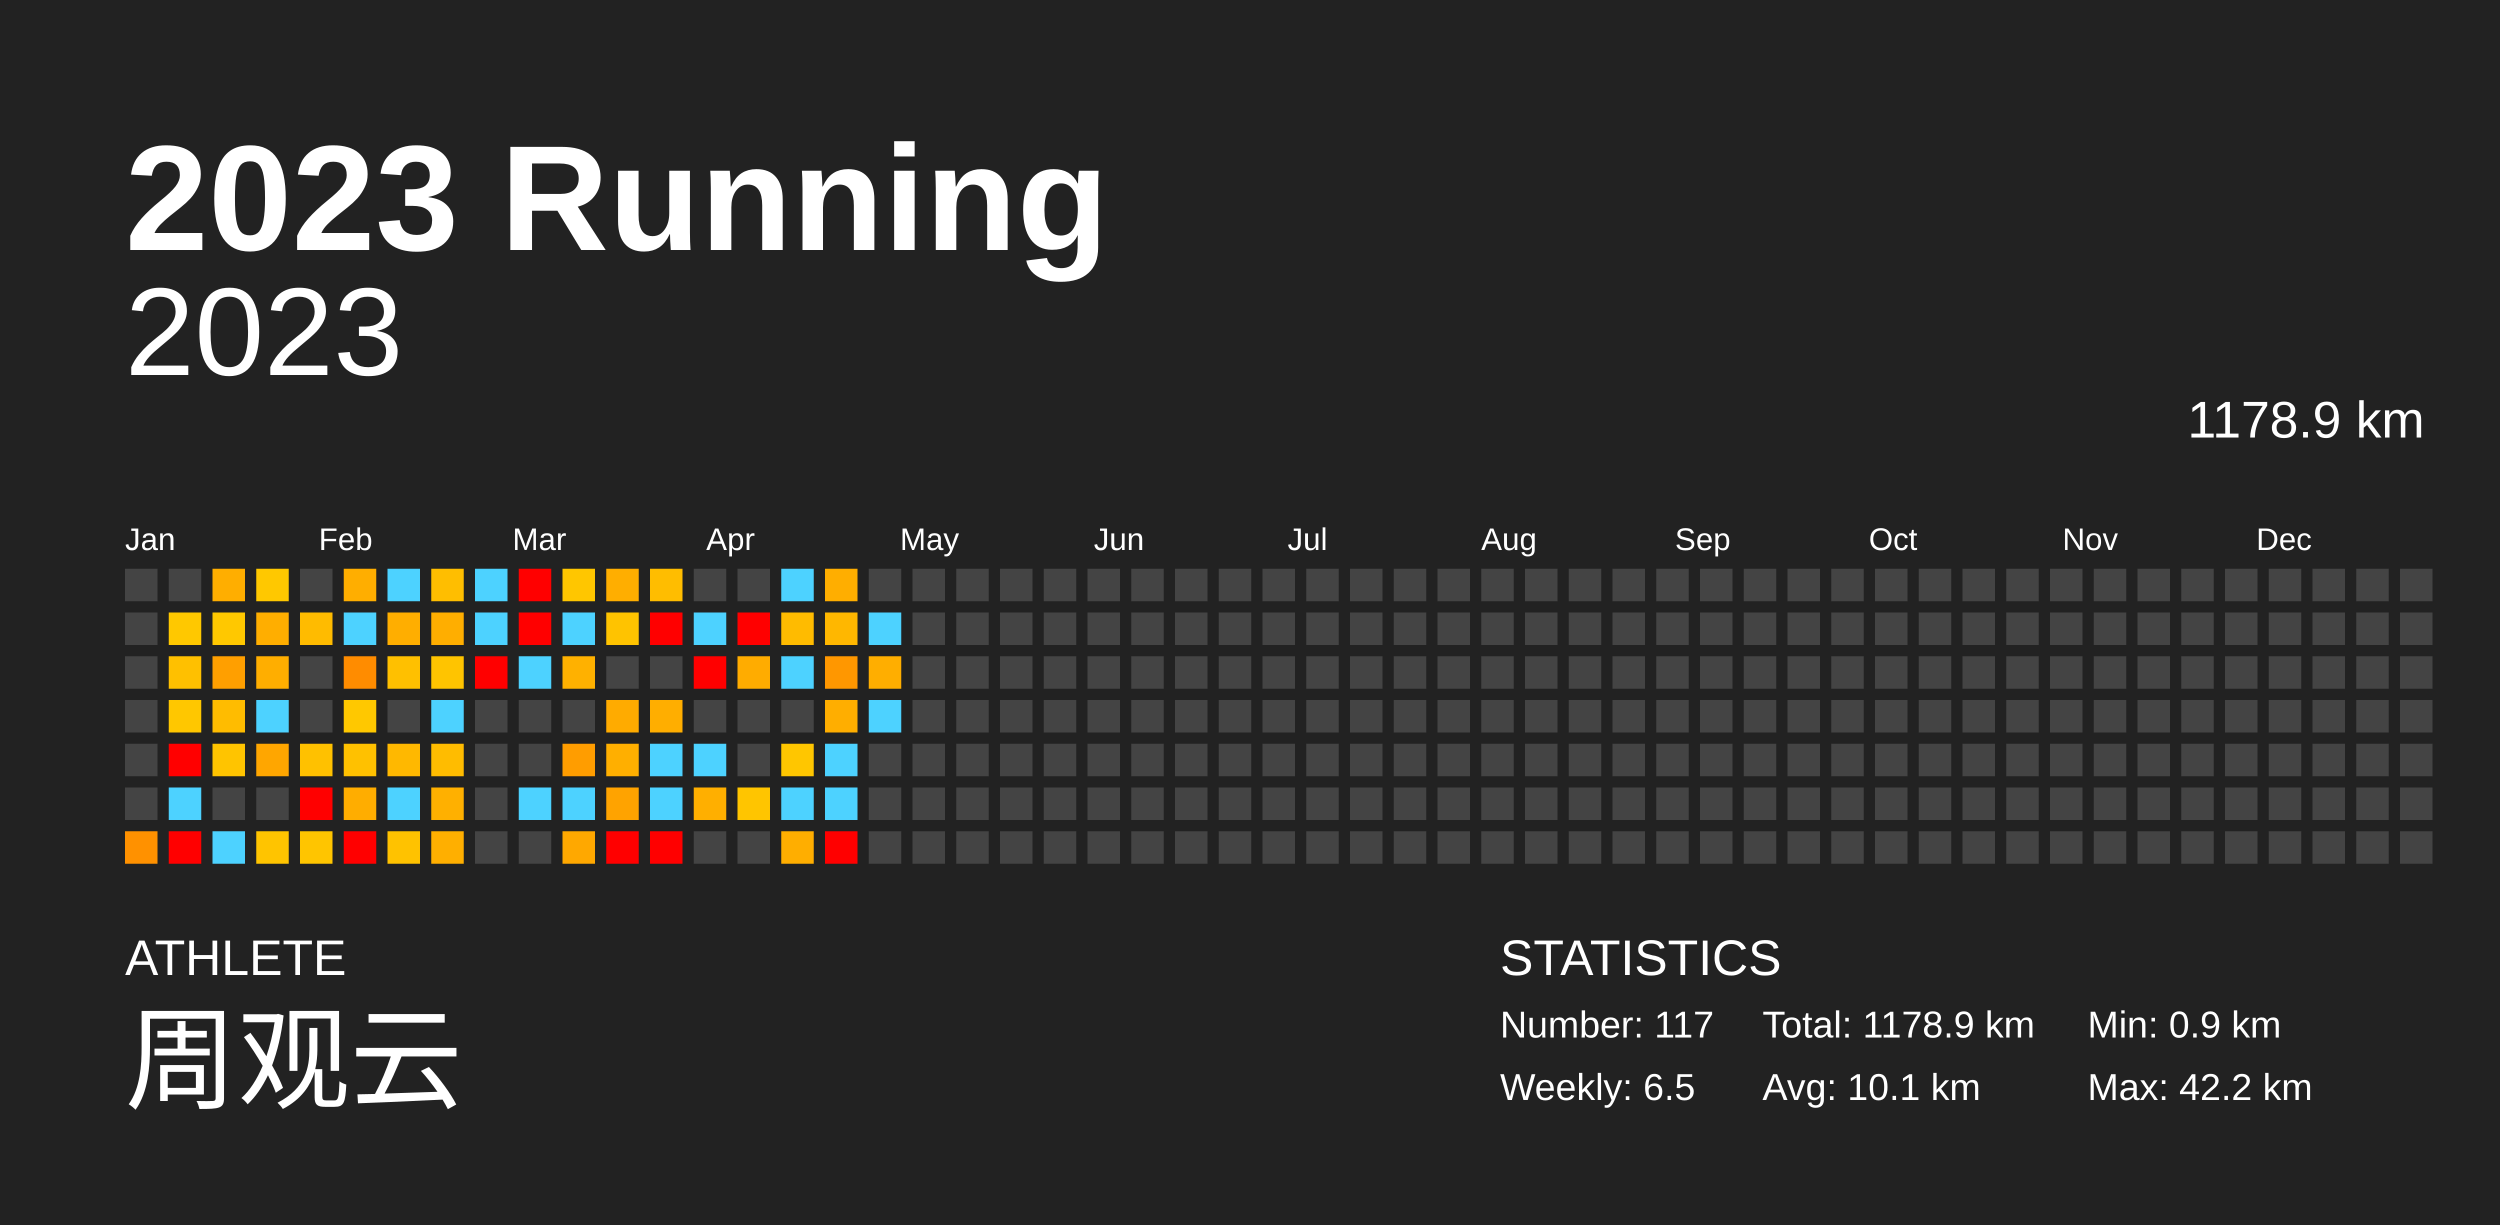
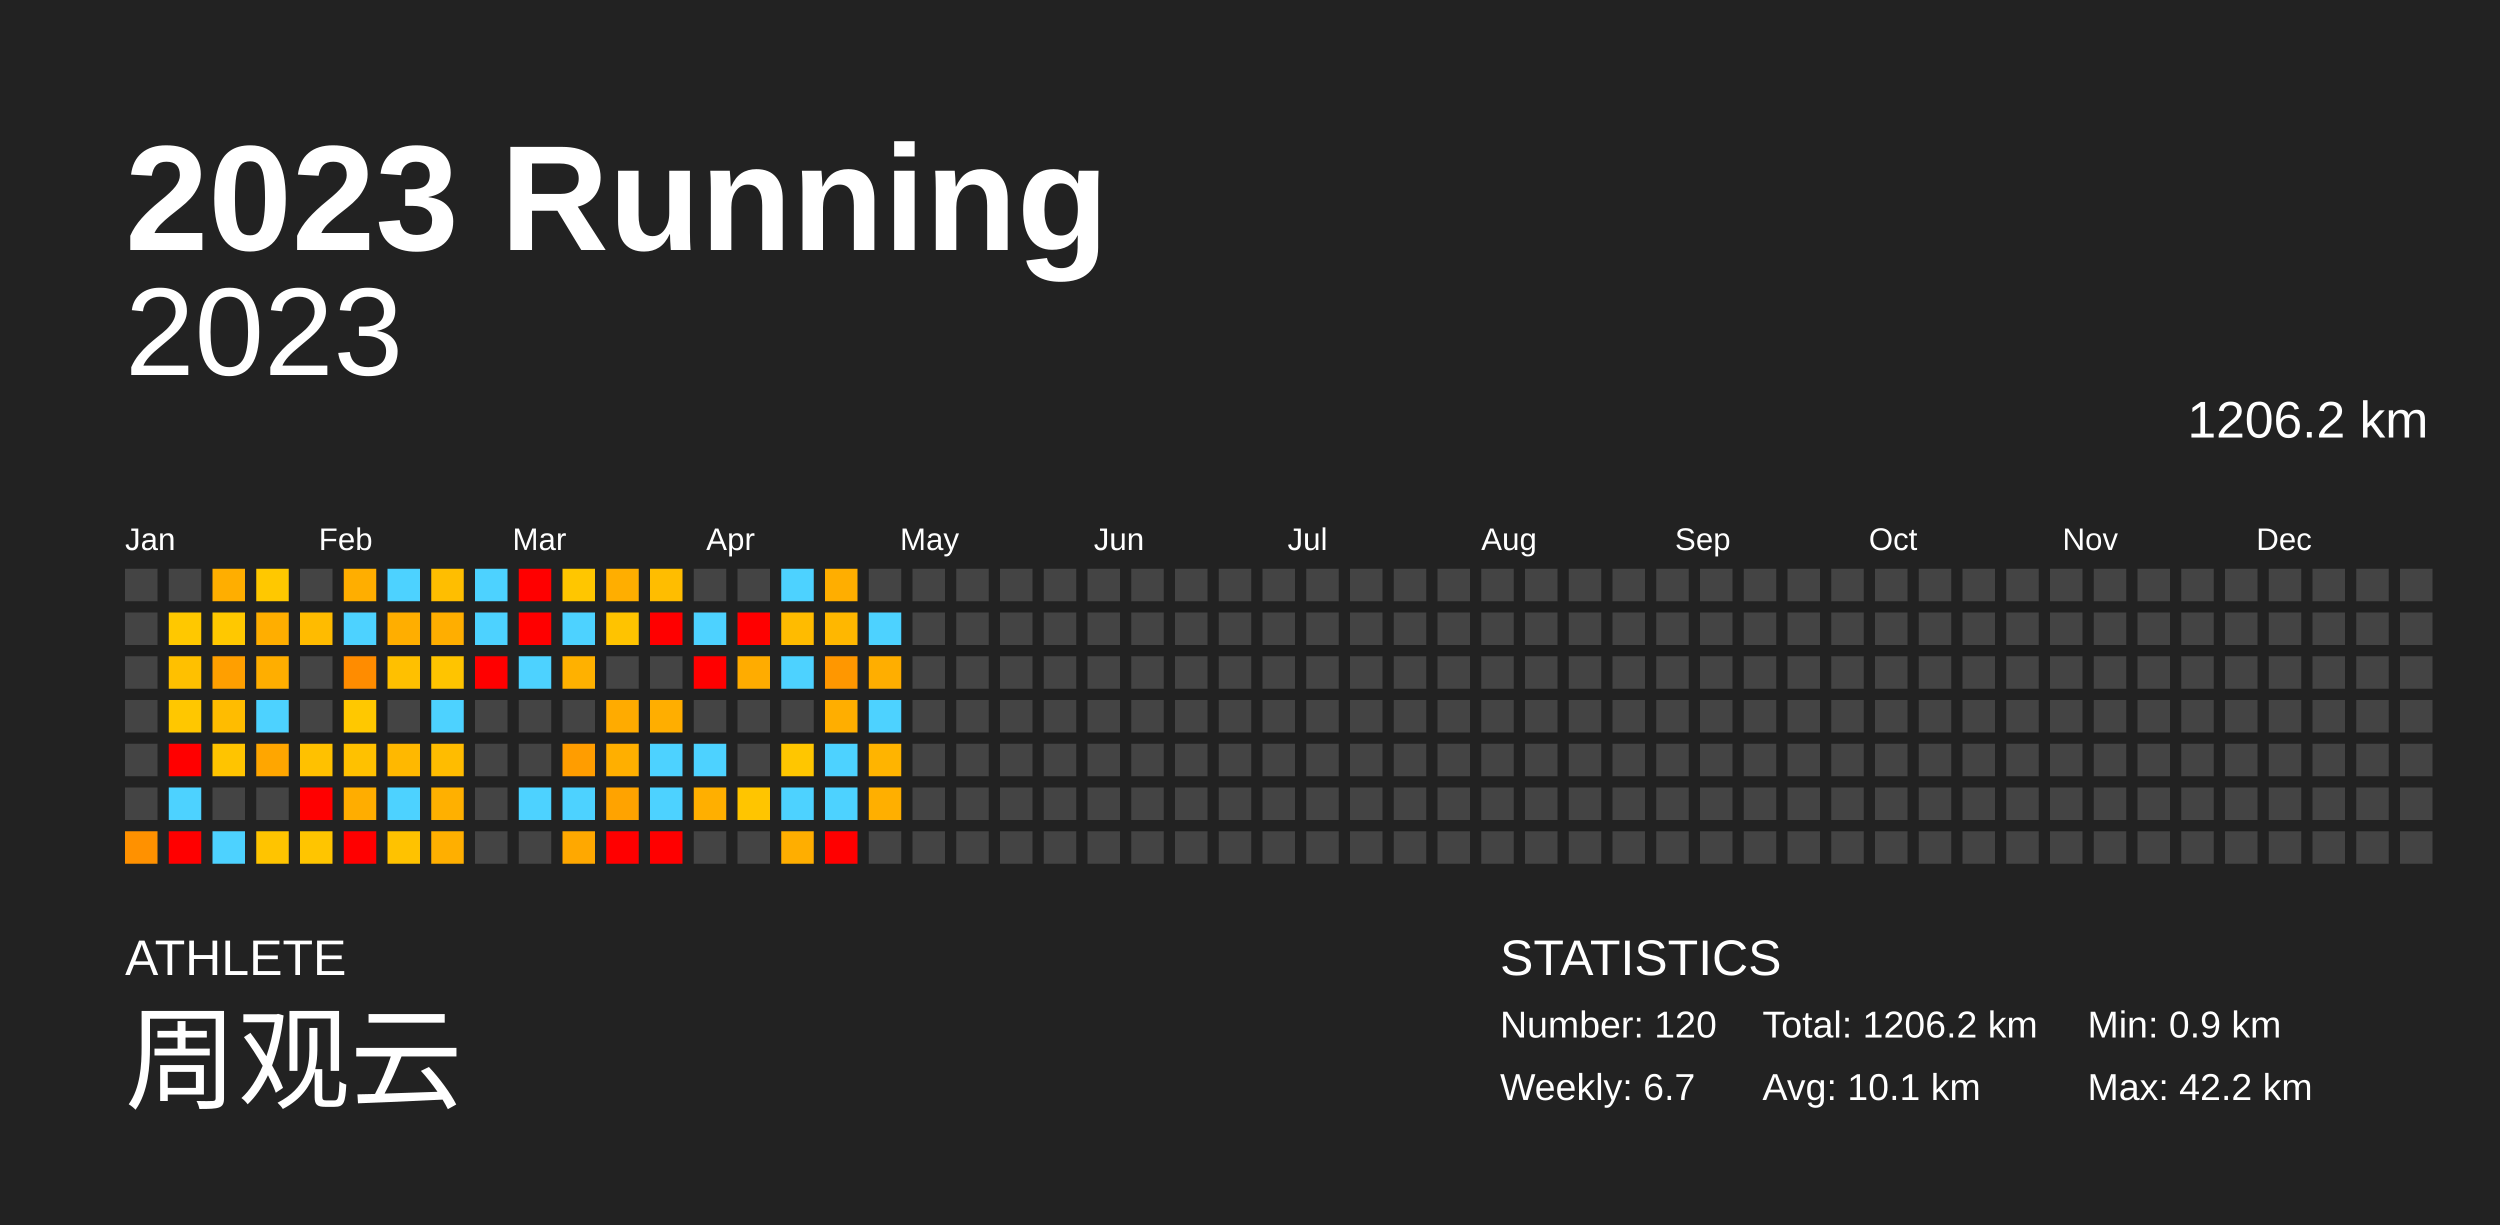
<svg xmlns="http://www.w3.org/2000/svg" baseProfile="full" height="98mm" version="1.1" viewBox="0,0,200,98" width="200mm">
  <defs />
  <rect fill="#222222" height="98" width="200" x="0" y="0" />
  <text fill="#FFFFFF" style="font-size:12px; font-family:Arial; font-weight:bold;" x="10" y="20">2023 Running</text>
  <text fill="#FFFFFF" style="font-size:4px; font-family:Arial" x="10" y="78">ATHLETE</text>
  <text fill="#FFFFFF" style="font-size:9px; font-family:Arial" x="10" y="88">周观云</text>
  <text fill="#FFFFFF" style="font-size:4px; font-family:Arial" x="120" y="78">STATISTICS</text>
-   <text fill="#FFFFFF" style="font-size:3px; font-family:Arial" x="120" y="83">Number: 117</text>
-   <text fill="#FFFFFF" style="font-size:3px; font-family:Arial" x="120" y="88">Weekly: 6.5</text>
-   <text fill="#FFFFFF" style="font-size:3px; font-family:Arial" x="141" y="83">Total: 1178.9 km</text>
+   <text fill="#FFFFFF" style="font-size:3px; font-family:Arial" x="120" y="83">Number: 120</text>
+   <text fill="#FFFFFF" style="font-size:3px; font-family:Arial" x="120" y="88">Weekly: 6.7</text>
+   <text fill="#FFFFFF" style="font-size:3px; font-family:Arial" x="141" y="83">Total: 1206.2 km</text>
  <text fill="#FFFFFF" style="font-size:3px; font-family:Arial" x="141" y="88">Avg: 10.1 km</text>
  <text fill="#FFFFFF" style="font-size:3px; font-family:Arial" x="167" y="83">Min: 0.9 km</text>
  <text fill="#FFFFFF" style="font-size:3px; font-family:Arial" x="167" y="88">Max: 42.2 km</text>
  <text alignment-baseline="hanging" fill="#FFFFFF" style="font-size:10.0px; font-family:Arial;" x="10" y="30">2023</text>
-   <text alignment-baseline="hanging" fill="#FFFFFF" style="font-size:4.125px; font-family:Arial;" x="175" y="35">1178.9 km</text>
+   <text alignment-baseline="hanging" fill="#FFFFFF" style="font-size:4.125px; font-family:Arial;" x="175" y="35">1206.2 km</text>
  <text fill="#FFFFFF" style="font-size:2.5px; font-family:Arial" x="10.0" y="44">Jan</text>
  <text fill="#FFFFFF" style="font-size:2.5px; font-family:Arial" x="25.5" y="44">Feb</text>
  <text fill="#FFFFFF" style="font-size:2.5px; font-family:Arial" x="41.0" y="44">Mar</text>
  <text fill="#FFFFFF" style="font-size:2.5px; font-family:Arial" x="56.5" y="44">Apr</text>
  <text fill="#FFFFFF" style="font-size:2.5px; font-family:Arial" x="72.0" y="44">May</text>
  <text fill="#FFFFFF" style="font-size:2.5px; font-family:Arial" x="87.5" y="44">Jun</text>
  <text fill="#FFFFFF" style="font-size:2.5px; font-family:Arial" x="103.0" y="44">Jul</text>
  <text fill="#FFFFFF" style="font-size:2.5px; font-family:Arial" x="118.5" y="44">Aug</text>
  <text fill="#FFFFFF" style="font-size:2.5px; font-family:Arial" x="134.0" y="44">Sep</text>
  <text fill="#FFFFFF" style="font-size:2.5px; font-family:Arial" x="149.5" y="44">Oct</text>
  <text fill="#FFFFFF" style="font-size:2.5px; font-family:Arial" x="165.0" y="44">Nov</text>
  <text fill="#FFFFFF" style="font-size:2.5px; font-family:Arial" x="180.5" y="44">Dec</text>
  <rect fill="#444444" height="2.6" width="2.6" x="10.0" y="45.5" />
  <rect fill="#444444" height="2.6" width="2.6" x="10.0" y="49.0" />
  <rect fill="#444444" height="2.6" width="2.6" x="10.0" y="52.5" />
  <rect fill="#444444" height="2.6" width="2.6" x="10.0" y="56.0" />
  <rect fill="#444444" height="2.6" width="2.6" x="10.0" y="59.5" />
  <rect fill="#444444" height="2.6" width="2.6" x="10.0" y="63.0" />
  <rect fill="#ff9100" height="2.6" width="2.6" x="10.0" y="66.5" />
  <rect fill="#444444" height="2.6" width="2.6" x="13.5" y="45.5" />
  <rect fill="#ffc800" height="2.6" width="2.6" x="13.5" y="49.0" />
  <rect fill="#ffc000" height="2.6" width="2.6" x="13.5" y="52.5" />
  <rect fill="#ffc700" height="2.6" width="2.6" x="13.5" y="56.0" />
  <rect fill="red" height="2.6" width="2.6" x="13.5" y="59.5" />
  <rect fill="#4dd2ff" height="2.6" width="2.6" x="13.5" y="63.0" />
  <rect fill="red" height="2.6" width="2.6" x="13.5" y="66.5" />
  <rect fill="#ffae00" height="2.6" width="2.6" x="17.0" y="45.5" />
  <rect fill="#ffc800" height="2.6" width="2.6" x="17.0" y="49.0" />
  <rect fill="#ff9f00" height="2.6" width="2.6" x="17.0" y="52.5" />
  <rect fill="#ffbc00" height="2.6" width="2.6" x="17.0" y="56.0" />
  <rect fill="#ffc400" height="2.6" width="2.6" x="17.0" y="59.5" />
  <rect fill="#444444" height="2.6" width="2.6" x="17.0" y="63.0" />
  <rect fill="#4dd2ff" height="2.6" width="2.6" x="17.0" y="66.5" />
  <rect fill="#ffc800" height="2.6" width="2.6" x="20.5" y="45.5" />
  <rect fill="#ffae00" height="2.6" width="2.6" x="20.5" y="49.0" />
  <rect fill="#ffae00" height="2.6" width="2.6" x="20.5" y="52.5" />
  <rect fill="#4dd2ff" height="2.6" width="2.6" x="20.5" y="56.0" />
  <rect fill="#ffa600" height="2.6" width="2.6" x="20.5" y="59.5" />
  <rect fill="#444444" height="2.6" width="2.6" x="20.5" y="63.0" />
  <rect fill="#ffc400" height="2.6" width="2.6" x="20.5" y="66.5" />
  <rect fill="#444444" height="2.6" width="2.6" x="24.0" y="45.5" />
  <rect fill="#ffbb00" height="2.6" width="2.6" x="24.0" y="49.0" />
  <rect fill="#444444" height="2.6" width="2.6" x="24.0" y="52.5" />
  <rect fill="#444444" height="2.6" width="2.6" x="24.0" y="56.0" />
  <rect fill="#ffc100" height="2.6" width="2.6" x="24.0" y="59.5" />
  <rect fill="red" height="2.6" width="2.6" x="24.0" y="63.0" />
  <rect fill="#ffc500" height="2.6" width="2.6" x="24.0" y="66.5" />
  <rect fill="#ffae00" height="2.6" width="2.6" x="27.5" y="45.5" />
  <rect fill="#4dd2ff" height="2.6" width="2.6" x="27.5" y="49.0" />
  <rect fill="#ff8c00" height="2.6" width="2.6" x="27.5" y="52.5" />
  <rect fill="#ffc800" height="2.6" width="2.6" x="27.5" y="56.0" />
  <rect fill="#ffc100" height="2.6" width="2.6" x="27.5" y="59.5" />
  <rect fill="#ffad00" height="2.6" width="2.6" x="27.5" y="63.0" />
  <rect fill="red" height="2.6" width="2.6" x="27.5" y="66.5" />
  <rect fill="#4dd2ff" height="2.6" width="2.6" x="31.0" y="45.5" />
  <rect fill="#ffae00" height="2.6" width="2.6" x="31.0" y="49.0" />
  <rect fill="#ffc000" height="2.6" width="2.6" x="31.0" y="52.5" />
  <rect fill="#444444" height="2.6" width="2.6" x="31.0" y="56.0" />
  <rect fill="#ffb800" height="2.6" width="2.6" x="31.0" y="59.5" />
  <rect fill="#4dd2ff" height="2.6" width="2.6" x="31.0" y="63.0" />
  <rect fill="#ffc200" height="2.6" width="2.6" x="31.0" y="66.5" />
  <rect fill="#ffbe00" height="2.6" width="2.6" x="34.5" y="45.5" />
  <rect fill="#ffae00" height="2.6" width="2.6" x="34.5" y="49.0" />
  <rect fill="#ffc400" height="2.6" width="2.6" x="34.5" y="52.5" />
  <rect fill="#4dd2ff" height="2.6" width="2.6" x="34.5" y="56.0" />
  <rect fill="#ffbc00" height="2.6" width="2.6" x="34.5" y="59.5" />
  <rect fill="#ffb000" height="2.6" width="2.6" x="34.5" y="63.0" />
  <rect fill="#ffaf00" height="2.6" width="2.6" x="34.5" y="66.5" />
  <rect fill="#4dd2ff" height="2.6" width="2.6" x="38.0" y="45.5" />
  <rect fill="#4dd2ff" height="2.6" width="2.6" x="38.0" y="49.0" />
  <rect fill="red" height="2.6" width="2.6" x="38.0" y="52.5" />
  <rect fill="#444444" height="2.6" width="2.6" x="38.0" y="56.0" />
  <rect fill="#444444" height="2.6" width="2.6" x="38.0" y="59.5" />
  <rect fill="#444444" height="2.6" width="2.6" x="38.0" y="63.0" />
  <rect fill="#444444" height="2.6" width="2.6" x="38.0" y="66.5" />
  <rect fill="red" height="2.6" width="2.6" x="41.5" y="45.5" />
  <rect fill="red" height="2.6" width="2.6" x="41.5" y="49.0" />
  <rect fill="#4dd2ff" height="2.6" width="2.6" x="41.5" y="52.5" />
  <rect fill="#444444" height="2.6" width="2.6" x="41.5" y="56.0" />
  <rect fill="#444444" height="2.6" width="2.6" x="41.5" y="59.5" />
  <rect fill="#4dd2ff" height="2.6" width="2.6" x="41.5" y="63.0" />
  <rect fill="#444444" height="2.6" width="2.6" x="41.5" y="66.5" />
  <rect fill="#ffc600" height="2.6" width="2.6" x="45.0" y="45.5" />
  <rect fill="#4dd2ff" height="2.6" width="2.6" x="45.0" y="49.0" />
  <rect fill="#ffb100" height="2.6" width="2.6" x="45.0" y="52.5" />
  <rect fill="#444444" height="2.6" width="2.6" x="45.0" y="56.0" />
  <rect fill="#ff9d00" height="2.6" width="2.6" x="45.0" y="59.5" />
  <rect fill="#4dd2ff" height="2.6" width="2.6" x="45.0" y="63.0" />
  <rect fill="#ffa800" height="2.6" width="2.6" x="45.0" y="66.5" />
  <rect fill="#ffae00" height="2.6" width="2.6" x="48.5" y="45.5" />
  <rect fill="#ffc300" height="2.6" width="2.6" x="48.5" y="49.0" />
  <rect fill="#444444" height="2.6" width="2.6" x="48.5" y="52.5" />
  <rect fill="#ffab00" height="2.6" width="2.6" x="48.5" y="56.0" />
  <rect fill="#ffaf00" height="2.6" width="2.6" x="48.5" y="59.5" />
  <rect fill="#ffa300" height="2.6" width="2.6" x="48.5" y="63.0" />
  <rect fill="red" height="2.6" width="2.6" x="48.5" y="66.5" />
  <rect fill="#ffbd00" height="2.6" width="2.6" x="52.0" y="45.5" />
  <rect fill="red" height="2.6" width="2.6" x="52.0" y="49.0" />
  <rect fill="#444444" height="2.6" width="2.6" x="52.0" y="52.5" />
  <rect fill="#ffae00" height="2.6" width="2.6" x="52.0" y="56.0" />
  <rect fill="#4dd2ff" height="2.6" width="2.6" x="52.0" y="59.5" />
  <rect fill="#4dd2ff" height="2.6" width="2.6" x="52.0" y="63.0" />
  <rect fill="red" height="2.6" width="2.6" x="52.0" y="66.5" />
  <rect fill="#444444" height="2.6" width="2.6" x="55.5" y="45.5" />
  <rect fill="#4dd2ff" height="2.6" width="2.6" x="55.5" y="49.0" />
  <rect fill="red" height="2.6" width="2.6" x="55.5" y="52.5" />
  <rect fill="#444444" height="2.6" width="2.6" x="55.5" y="56.0" />
  <rect fill="#4dd2ff" height="2.6" width="2.6" x="55.5" y="59.5" />
  <rect fill="#ffaf00" height="2.6" width="2.6" x="55.5" y="63.0" />
  <rect fill="#444444" height="2.6" width="2.6" x="55.5" y="66.5" />
  <rect fill="#444444" height="2.6" width="2.6" x="59.0" y="45.5" />
  <rect fill="red" height="2.6" width="2.6" x="59.0" y="49.0" />
  <rect fill="#ffac00" height="2.6" width="2.6" x="59.0" y="52.5" />
  <rect fill="#444444" height="2.6" width="2.6" x="59.0" y="56.0" />
  <rect fill="#444444" height="2.6" width="2.6" x="59.0" y="59.5" />
  <rect fill="#ffc500" height="2.6" width="2.6" x="59.0" y="63.0" />
  <rect fill="#444444" height="2.6" width="2.6" x="59.0" y="66.5" />
  <rect fill="#4dd2ff" height="2.6" width="2.6" x="62.5" y="45.5" />
  <rect fill="#ffbb00" height="2.6" width="2.6" x="62.5" y="49.0" />
  <rect fill="#4dd2ff" height="2.6" width="2.6" x="62.5" y="52.5" />
  <rect fill="#444444" height="2.6" width="2.6" x="62.5" y="56.0" />
  <rect fill="#ffc600" height="2.6" width="2.6" x="62.5" y="59.5" />
  <rect fill="#4dd2ff" height="2.6" width="2.6" x="62.5" y="63.0" />
  <rect fill="#ffae00" height="2.6" width="2.6" x="62.5" y="66.5" />
  <rect fill="#ffae00" height="2.6" width="2.6" x="66.0" y="45.5" />
  <rect fill="#ffb700" height="2.6" width="2.6" x="66.0" y="49.0" />
  <rect fill="#ff9700" height="2.6" width="2.6" x="66.0" y="52.5" />
  <rect fill="#ffae00" height="2.6" width="2.6" x="66.0" y="56.0" />
  <rect fill="#4dd2ff" height="2.6" width="2.6" x="66.0" y="59.5" />
  <rect fill="#4dd2ff" height="2.6" width="2.6" x="66.0" y="63.0" />
  <rect fill="red" height="2.6" width="2.6" x="66.0" y="66.5" />
  <rect fill="#444444" height="2.6" width="2.6" x="69.5" y="45.5" />
  <rect fill="#4dd2ff" height="2.6" width="2.6" x="69.5" y="49.0" />
  <rect fill="#ffae00" height="2.6" width="2.6" x="69.5" y="52.5" />
  <rect fill="#4dd2ff" height="2.6" width="2.6" x="69.5" y="56.0" />
-   <rect fill="#444444" height="2.6" width="2.6" x="69.5" y="59.5" />
-   <rect fill="#444444" height="2.6" width="2.6" x="69.5" y="63.0" />
+   <rect fill="#ffb400" height="2.6" width="2.6" x="69.5" y="59.5" />
+   <rect fill="#ffaf00" height="2.6" width="2.6" x="69.5" y="63.0" />
  <rect fill="#444444" height="2.6" width="2.6" x="69.5" y="66.5" />
  <rect fill="#444444" height="2.6" width="2.6" x="73.0" y="45.5" />
  <rect fill="#444444" height="2.6" width="2.6" x="73.0" y="49.0" />
  <rect fill="#444444" height="2.6" width="2.6" x="73.0" y="52.5" />
  <rect fill="#444444" height="2.6" width="2.6" x="73.0" y="56.0" />
  <rect fill="#444444" height="2.6" width="2.6" x="73.0" y="59.5" />
  <rect fill="#444444" height="2.6" width="2.6" x="73.0" y="63.0" />
  <rect fill="#444444" height="2.6" width="2.6" x="73.0" y="66.5" />
  <rect fill="#444444" height="2.6" width="2.6" x="76.5" y="45.5" />
  <rect fill="#444444" height="2.6" width="2.6" x="76.5" y="49.0" />
  <rect fill="#444444" height="2.6" width="2.6" x="76.5" y="52.5" />
  <rect fill="#444444" height="2.6" width="2.6" x="76.5" y="56.0" />
  <rect fill="#444444" height="2.6" width="2.6" x="76.5" y="59.5" />
  <rect fill="#444444" height="2.6" width="2.6" x="76.5" y="63.0" />
  <rect fill="#444444" height="2.6" width="2.6" x="76.5" y="66.5" />
  <rect fill="#444444" height="2.6" width="2.6" x="80.0" y="45.5" />
  <rect fill="#444444" height="2.6" width="2.6" x="80.0" y="49.0" />
  <rect fill="#444444" height="2.6" width="2.6" x="80.0" y="52.5" />
  <rect fill="#444444" height="2.6" width="2.6" x="80.0" y="56.0" />
  <rect fill="#444444" height="2.6" width="2.6" x="80.0" y="59.5" />
  <rect fill="#444444" height="2.6" width="2.6" x="80.0" y="63.0" />
  <rect fill="#444444" height="2.6" width="2.6" x="80.0" y="66.5" />
  <rect fill="#444444" height="2.6" width="2.6" x="83.5" y="45.5" />
  <rect fill="#444444" height="2.6" width="2.6" x="83.5" y="49.0" />
  <rect fill="#444444" height="2.6" width="2.6" x="83.5" y="52.5" />
  <rect fill="#444444" height="2.6" width="2.6" x="83.5" y="56.0" />
  <rect fill="#444444" height="2.6" width="2.6" x="83.5" y="59.5" />
  <rect fill="#444444" height="2.6" width="2.6" x="83.5" y="63.0" />
  <rect fill="#444444" height="2.6" width="2.6" x="83.5" y="66.5" />
  <rect fill="#444444" height="2.6" width="2.6" x="87.0" y="45.5" />
  <rect fill="#444444" height="2.6" width="2.6" x="87.0" y="49.0" />
  <rect fill="#444444" height="2.6" width="2.6" x="87.0" y="52.5" />
  <rect fill="#444444" height="2.6" width="2.6" x="87.0" y="56.0" />
  <rect fill="#444444" height="2.6" width="2.6" x="87.0" y="59.5" />
  <rect fill="#444444" height="2.6" width="2.6" x="87.0" y="63.0" />
  <rect fill="#444444" height="2.6" width="2.6" x="87.0" y="66.5" />
  <rect fill="#444444" height="2.6" width="2.6" x="90.5" y="45.5" />
  <rect fill="#444444" height="2.6" width="2.6" x="90.5" y="49.0" />
  <rect fill="#444444" height="2.6" width="2.6" x="90.5" y="52.5" />
  <rect fill="#444444" height="2.6" width="2.6" x="90.5" y="56.0" />
  <rect fill="#444444" height="2.6" width="2.6" x="90.5" y="59.5" />
  <rect fill="#444444" height="2.6" width="2.6" x="90.5" y="63.0" />
  <rect fill="#444444" height="2.6" width="2.6" x="90.5" y="66.5" />
  <rect fill="#444444" height="2.6" width="2.6" x="94.0" y="45.5" />
  <rect fill="#444444" height="2.6" width="2.6" x="94.0" y="49.0" />
  <rect fill="#444444" height="2.6" width="2.6" x="94.0" y="52.5" />
  <rect fill="#444444" height="2.6" width="2.6" x="94.0" y="56.0" />
  <rect fill="#444444" height="2.6" width="2.6" x="94.0" y="59.5" />
  <rect fill="#444444" height="2.6" width="2.6" x="94.0" y="63.0" />
  <rect fill="#444444" height="2.6" width="2.6" x="94.0" y="66.5" />
  <rect fill="#444444" height="2.6" width="2.6" x="97.5" y="45.5" />
  <rect fill="#444444" height="2.6" width="2.6" x="97.5" y="49.0" />
  <rect fill="#444444" height="2.6" width="2.6" x="97.5" y="52.5" />
  <rect fill="#444444" height="2.6" width="2.6" x="97.5" y="56.0" />
  <rect fill="#444444" height="2.6" width="2.6" x="97.5" y="59.5" />
  <rect fill="#444444" height="2.6" width="2.6" x="97.5" y="63.0" />
  <rect fill="#444444" height="2.6" width="2.6" x="97.5" y="66.5" />
  <rect fill="#444444" height="2.6" width="2.6" x="101.0" y="45.5" />
  <rect fill="#444444" height="2.6" width="2.6" x="101.0" y="49.0" />
  <rect fill="#444444" height="2.6" width="2.6" x="101.0" y="52.5" />
  <rect fill="#444444" height="2.6" width="2.6" x="101.0" y="56.0" />
  <rect fill="#444444" height="2.6" width="2.6" x="101.0" y="59.5" />
  <rect fill="#444444" height="2.6" width="2.6" x="101.0" y="63.0" />
  <rect fill="#444444" height="2.6" width="2.6" x="101.0" y="66.5" />
  <rect fill="#444444" height="2.6" width="2.6" x="104.5" y="45.5" />
  <rect fill="#444444" height="2.6" width="2.6" x="104.5" y="49.0" />
  <rect fill="#444444" height="2.6" width="2.6" x="104.5" y="52.5" />
  <rect fill="#444444" height="2.6" width="2.6" x="104.5" y="56.0" />
  <rect fill="#444444" height="2.6" width="2.6" x="104.5" y="59.5" />
  <rect fill="#444444" height="2.6" width="2.6" x="104.5" y="63.0" />
  <rect fill="#444444" height="2.6" width="2.6" x="104.5" y="66.5" />
  <rect fill="#444444" height="2.6" width="2.6" x="108.0" y="45.5" />
  <rect fill="#444444" height="2.6" width="2.6" x="108.0" y="49.0" />
  <rect fill="#444444" height="2.6" width="2.6" x="108.0" y="52.5" />
  <rect fill="#444444" height="2.6" width="2.6" x="108.0" y="56.0" />
  <rect fill="#444444" height="2.6" width="2.6" x="108.0" y="59.5" />
  <rect fill="#444444" height="2.6" width="2.6" x="108.0" y="63.0" />
  <rect fill="#444444" height="2.6" width="2.6" x="108.0" y="66.5" />
  <rect fill="#444444" height="2.6" width="2.6" x="111.5" y="45.5" />
  <rect fill="#444444" height="2.6" width="2.6" x="111.5" y="49.0" />
  <rect fill="#444444" height="2.6" width="2.6" x="111.5" y="52.5" />
  <rect fill="#444444" height="2.6" width="2.6" x="111.5" y="56.0" />
  <rect fill="#444444" height="2.6" width="2.6" x="111.5" y="59.5" />
  <rect fill="#444444" height="2.6" width="2.6" x="111.5" y="63.0" />
  <rect fill="#444444" height="2.6" width="2.6" x="111.5" y="66.5" />
  <rect fill="#444444" height="2.6" width="2.6" x="115.0" y="45.5" />
  <rect fill="#444444" height="2.6" width="2.6" x="115.0" y="49.0" />
  <rect fill="#444444" height="2.6" width="2.6" x="115.0" y="52.5" />
  <rect fill="#444444" height="2.6" width="2.6" x="115.0" y="56.0" />
  <rect fill="#444444" height="2.6" width="2.6" x="115.0" y="59.5" />
  <rect fill="#444444" height="2.6" width="2.6" x="115.0" y="63.0" />
  <rect fill="#444444" height="2.6" width="2.6" x="115.0" y="66.5" />
  <rect fill="#444444" height="2.6" width="2.6" x="118.5" y="45.5" />
  <rect fill="#444444" height="2.6" width="2.6" x="118.5" y="49.0" />
  <rect fill="#444444" height="2.6" width="2.6" x="118.5" y="52.5" />
  <rect fill="#444444" height="2.6" width="2.6" x="118.5" y="56.0" />
  <rect fill="#444444" height="2.6" width="2.6" x="118.5" y="59.5" />
  <rect fill="#444444" height="2.6" width="2.6" x="118.5" y="63.0" />
  <rect fill="#444444" height="2.6" width="2.6" x="118.5" y="66.5" />
  <rect fill="#444444" height="2.6" width="2.6" x="122.0" y="45.5" />
  <rect fill="#444444" height="2.6" width="2.6" x="122.0" y="49.0" />
  <rect fill="#444444" height="2.6" width="2.6" x="122.0" y="52.5" />
  <rect fill="#444444" height="2.6" width="2.6" x="122.0" y="56.0" />
  <rect fill="#444444" height="2.6" width="2.6" x="122.0" y="59.5" />
  <rect fill="#444444" height="2.6" width="2.6" x="122.0" y="63.0" />
  <rect fill="#444444" height="2.6" width="2.6" x="122.0" y="66.5" />
  <rect fill="#444444" height="2.6" width="2.6" x="125.5" y="45.5" />
  <rect fill="#444444" height="2.6" width="2.6" x="125.5" y="49.0" />
  <rect fill="#444444" height="2.6" width="2.6" x="125.5" y="52.5" />
  <rect fill="#444444" height="2.6" width="2.6" x="125.5" y="56.0" />
  <rect fill="#444444" height="2.6" width="2.6" x="125.5" y="59.5" />
  <rect fill="#444444" height="2.6" width="2.6" x="125.5" y="63.0" />
  <rect fill="#444444" height="2.6" width="2.6" x="125.5" y="66.5" />
  <rect fill="#444444" height="2.6" width="2.6" x="129.0" y="45.5" />
  <rect fill="#444444" height="2.6" width="2.6" x="129.0" y="49.0" />
  <rect fill="#444444" height="2.6" width="2.6" x="129.0" y="52.5" />
  <rect fill="#444444" height="2.6" width="2.6" x="129.0" y="56.0" />
  <rect fill="#444444" height="2.6" width="2.6" x="129.0" y="59.5" />
  <rect fill="#444444" height="2.6" width="2.6" x="129.0" y="63.0" />
  <rect fill="#444444" height="2.6" width="2.6" x="129.0" y="66.5" />
  <rect fill="#444444" height="2.6" width="2.6" x="132.5" y="45.5" />
  <rect fill="#444444" height="2.6" width="2.6" x="132.5" y="49.0" />
  <rect fill="#444444" height="2.6" width="2.6" x="132.5" y="52.5" />
  <rect fill="#444444" height="2.6" width="2.6" x="132.5" y="56.0" />
  <rect fill="#444444" height="2.6" width="2.6" x="132.5" y="59.5" />
  <rect fill="#444444" height="2.6" width="2.6" x="132.5" y="63.0" />
  <rect fill="#444444" height="2.6" width="2.6" x="132.5" y="66.5" />
  <rect fill="#444444" height="2.6" width="2.6" x="136.0" y="45.5" />
  <rect fill="#444444" height="2.6" width="2.6" x="136.0" y="49.0" />
  <rect fill="#444444" height="2.6" width="2.6" x="136.0" y="52.5" />
  <rect fill="#444444" height="2.6" width="2.6" x="136.0" y="56.0" />
  <rect fill="#444444" height="2.6" width="2.6" x="136.0" y="59.5" />
  <rect fill="#444444" height="2.6" width="2.6" x="136.0" y="63.0" />
  <rect fill="#444444" height="2.6" width="2.6" x="136.0" y="66.5" />
  <rect fill="#444444" height="2.6" width="2.6" x="139.5" y="45.5" />
  <rect fill="#444444" height="2.6" width="2.6" x="139.5" y="49.0" />
  <rect fill="#444444" height="2.6" width="2.6" x="139.5" y="52.5" />
  <rect fill="#444444" height="2.6" width="2.6" x="139.5" y="56.0" />
  <rect fill="#444444" height="2.6" width="2.6" x="139.5" y="59.5" />
  <rect fill="#444444" height="2.6" width="2.6" x="139.5" y="63.0" />
  <rect fill="#444444" height="2.6" width="2.6" x="139.5" y="66.5" />
  <rect fill="#444444" height="2.6" width="2.6" x="143.0" y="45.5" />
  <rect fill="#444444" height="2.6" width="2.6" x="143.0" y="49.0" />
  <rect fill="#444444" height="2.6" width="2.6" x="143.0" y="52.5" />
  <rect fill="#444444" height="2.6" width="2.6" x="143.0" y="56.0" />
  <rect fill="#444444" height="2.6" width="2.6" x="143.0" y="59.5" />
  <rect fill="#444444" height="2.6" width="2.6" x="143.0" y="63.0" />
  <rect fill="#444444" height="2.6" width="2.6" x="143.0" y="66.5" />
  <rect fill="#444444" height="2.6" width="2.6" x="146.5" y="45.5" />
  <rect fill="#444444" height="2.6" width="2.6" x="146.5" y="49.0" />
  <rect fill="#444444" height="2.6" width="2.6" x="146.5" y="52.5" />
  <rect fill="#444444" height="2.6" width="2.6" x="146.5" y="56.0" />
  <rect fill="#444444" height="2.6" width="2.6" x="146.5" y="59.5" />
  <rect fill="#444444" height="2.6" width="2.6" x="146.5" y="63.0" />
  <rect fill="#444444" height="2.6" width="2.6" x="146.5" y="66.5" />
  <rect fill="#444444" height="2.6" width="2.6" x="150.0" y="45.5" />
  <rect fill="#444444" height="2.6" width="2.6" x="150.0" y="49.0" />
  <rect fill="#444444" height="2.6" width="2.6" x="150.0" y="52.5" />
  <rect fill="#444444" height="2.6" width="2.6" x="150.0" y="56.0" />
  <rect fill="#444444" height="2.6" width="2.6" x="150.0" y="59.5" />
  <rect fill="#444444" height="2.6" width="2.6" x="150.0" y="63.0" />
  <rect fill="#444444" height="2.6" width="2.6" x="150.0" y="66.5" />
  <rect fill="#444444" height="2.6" width="2.6" x="153.5" y="45.5" />
  <rect fill="#444444" height="2.6" width="2.6" x="153.5" y="49.0" />
  <rect fill="#444444" height="2.6" width="2.6" x="153.5" y="52.5" />
  <rect fill="#444444" height="2.6" width="2.6" x="153.5" y="56.0" />
  <rect fill="#444444" height="2.6" width="2.6" x="153.5" y="59.5" />
  <rect fill="#444444" height="2.6" width="2.6" x="153.5" y="63.0" />
  <rect fill="#444444" height="2.6" width="2.6" x="153.5" y="66.5" />
  <rect fill="#444444" height="2.6" width="2.6" x="157.0" y="45.5" />
  <rect fill="#444444" height="2.6" width="2.6" x="157.0" y="49.0" />
  <rect fill="#444444" height="2.6" width="2.6" x="157.0" y="52.5" />
  <rect fill="#444444" height="2.6" width="2.6" x="157.0" y="56.0" />
  <rect fill="#444444" height="2.6" width="2.6" x="157.0" y="59.5" />
  <rect fill="#444444" height="2.6" width="2.6" x="157.0" y="63.0" />
  <rect fill="#444444" height="2.6" width="2.6" x="157.0" y="66.5" />
  <rect fill="#444444" height="2.6" width="2.6" x="160.5" y="45.5" />
  <rect fill="#444444" height="2.6" width="2.6" x="160.5" y="49.0" />
  <rect fill="#444444" height="2.6" width="2.6" x="160.5" y="52.5" />
  <rect fill="#444444" height="2.6" width="2.6" x="160.5" y="56.0" />
  <rect fill="#444444" height="2.6" width="2.6" x="160.5" y="59.5" />
  <rect fill="#444444" height="2.6" width="2.6" x="160.5" y="63.0" />
  <rect fill="#444444" height="2.6" width="2.6" x="160.5" y="66.5" />
  <rect fill="#444444" height="2.6" width="2.6" x="164.0" y="45.5" />
  <rect fill="#444444" height="2.6" width="2.6" x="164.0" y="49.0" />
  <rect fill="#444444" height="2.6" width="2.6" x="164.0" y="52.5" />
  <rect fill="#444444" height="2.6" width="2.6" x="164.0" y="56.0" />
  <rect fill="#444444" height="2.6" width="2.6" x="164.0" y="59.5" />
  <rect fill="#444444" height="2.6" width="2.6" x="164.0" y="63.0" />
  <rect fill="#444444" height="2.6" width="2.6" x="164.0" y="66.5" />
  <rect fill="#444444" height="2.6" width="2.6" x="167.5" y="45.5" />
  <rect fill="#444444" height="2.6" width="2.6" x="167.5" y="49.0" />
  <rect fill="#444444" height="2.6" width="2.6" x="167.5" y="52.5" />
  <rect fill="#444444" height="2.6" width="2.6" x="167.5" y="56.0" />
  <rect fill="#444444" height="2.6" width="2.6" x="167.5" y="59.5" />
  <rect fill="#444444" height="2.6" width="2.6" x="167.5" y="63.0" />
  <rect fill="#444444" height="2.6" width="2.6" x="167.5" y="66.5" />
  <rect fill="#444444" height="2.6" width="2.6" x="171.0" y="45.5" />
  <rect fill="#444444" height="2.6" width="2.6" x="171.0" y="49.0" />
  <rect fill="#444444" height="2.6" width="2.6" x="171.0" y="52.5" />
  <rect fill="#444444" height="2.6" width="2.6" x="171.0" y="56.0" />
  <rect fill="#444444" height="2.6" width="2.6" x="171.0" y="59.5" />
  <rect fill="#444444" height="2.6" width="2.6" x="171.0" y="63.0" />
  <rect fill="#444444" height="2.6" width="2.6" x="171.0" y="66.5" />
  <rect fill="#444444" height="2.6" width="2.6" x="174.5" y="45.5" />
  <rect fill="#444444" height="2.6" width="2.6" x="174.5" y="49.0" />
  <rect fill="#444444" height="2.6" width="2.6" x="174.5" y="52.5" />
  <rect fill="#444444" height="2.6" width="2.6" x="174.5" y="56.0" />
  <rect fill="#444444" height="2.6" width="2.6" x="174.5" y="59.5" />
  <rect fill="#444444" height="2.6" width="2.6" x="174.5" y="63.0" />
  <rect fill="#444444" height="2.6" width="2.6" x="174.5" y="66.5" />
  <rect fill="#444444" height="2.6" width="2.6" x="178.0" y="45.5" />
  <rect fill="#444444" height="2.6" width="2.6" x="178.0" y="49.0" />
  <rect fill="#444444" height="2.6" width="2.6" x="178.0" y="52.5" />
  <rect fill="#444444" height="2.6" width="2.6" x="178.0" y="56.0" />
  <rect fill="#444444" height="2.6" width="2.6" x="178.0" y="59.5" />
  <rect fill="#444444" height="2.6" width="2.6" x="178.0" y="63.0" />
  <rect fill="#444444" height="2.6" width="2.6" x="178.0" y="66.5" />
  <rect fill="#444444" height="2.6" width="2.6" x="181.5" y="45.5" />
  <rect fill="#444444" height="2.6" width="2.6" x="181.5" y="49.0" />
  <rect fill="#444444" height="2.6" width="2.6" x="181.5" y="52.5" />
  <rect fill="#444444" height="2.6" width="2.6" x="181.5" y="56.0" />
  <rect fill="#444444" height="2.6" width="2.6" x="181.5" y="59.5" />
  <rect fill="#444444" height="2.6" width="2.6" x="181.5" y="63.0" />
  <rect fill="#444444" height="2.6" width="2.6" x="181.5" y="66.5" />
  <rect fill="#444444" height="2.6" width="2.6" x="185.0" y="45.5" />
  <rect fill="#444444" height="2.6" width="2.6" x="185.0" y="49.0" />
  <rect fill="#444444" height="2.6" width="2.6" x="185.0" y="52.5" />
  <rect fill="#444444" height="2.6" width="2.6" x="185.0" y="56.0" />
  <rect fill="#444444" height="2.6" width="2.6" x="185.0" y="59.5" />
  <rect fill="#444444" height="2.6" width="2.6" x="185.0" y="63.0" />
  <rect fill="#444444" height="2.6" width="2.6" x="185.0" y="66.5" />
  <rect fill="#444444" height="2.6" width="2.6" x="188.5" y="45.5" />
  <rect fill="#444444" height="2.6" width="2.6" x="188.5" y="49.0" />
  <rect fill="#444444" height="2.6" width="2.6" x="188.5" y="52.5" />
  <rect fill="#444444" height="2.6" width="2.6" x="188.5" y="56.0" />
  <rect fill="#444444" height="2.6" width="2.6" x="188.5" y="59.5" />
  <rect fill="#444444" height="2.6" width="2.6" x="188.5" y="63.0" />
  <rect fill="#444444" height="2.6" width="2.6" x="188.5" y="66.5" />
  <rect fill="#444444" height="2.6" width="2.6" x="192.0" y="45.5" />
  <rect fill="#444444" height="2.6" width="2.6" x="192.0" y="49.0" />
  <rect fill="#444444" height="2.6" width="2.6" x="192.0" y="52.5" />
  <rect fill="#444444" height="2.6" width="2.6" x="192.0" y="56.0" />
  <rect fill="#444444" height="2.6" width="2.6" x="192.0" y="59.5" />
  <rect fill="#444444" height="2.6" width="2.6" x="192.0" y="63.0" />
  <rect fill="#444444" height="2.6" width="2.6" x="192.0" y="66.5" />
</svg>
